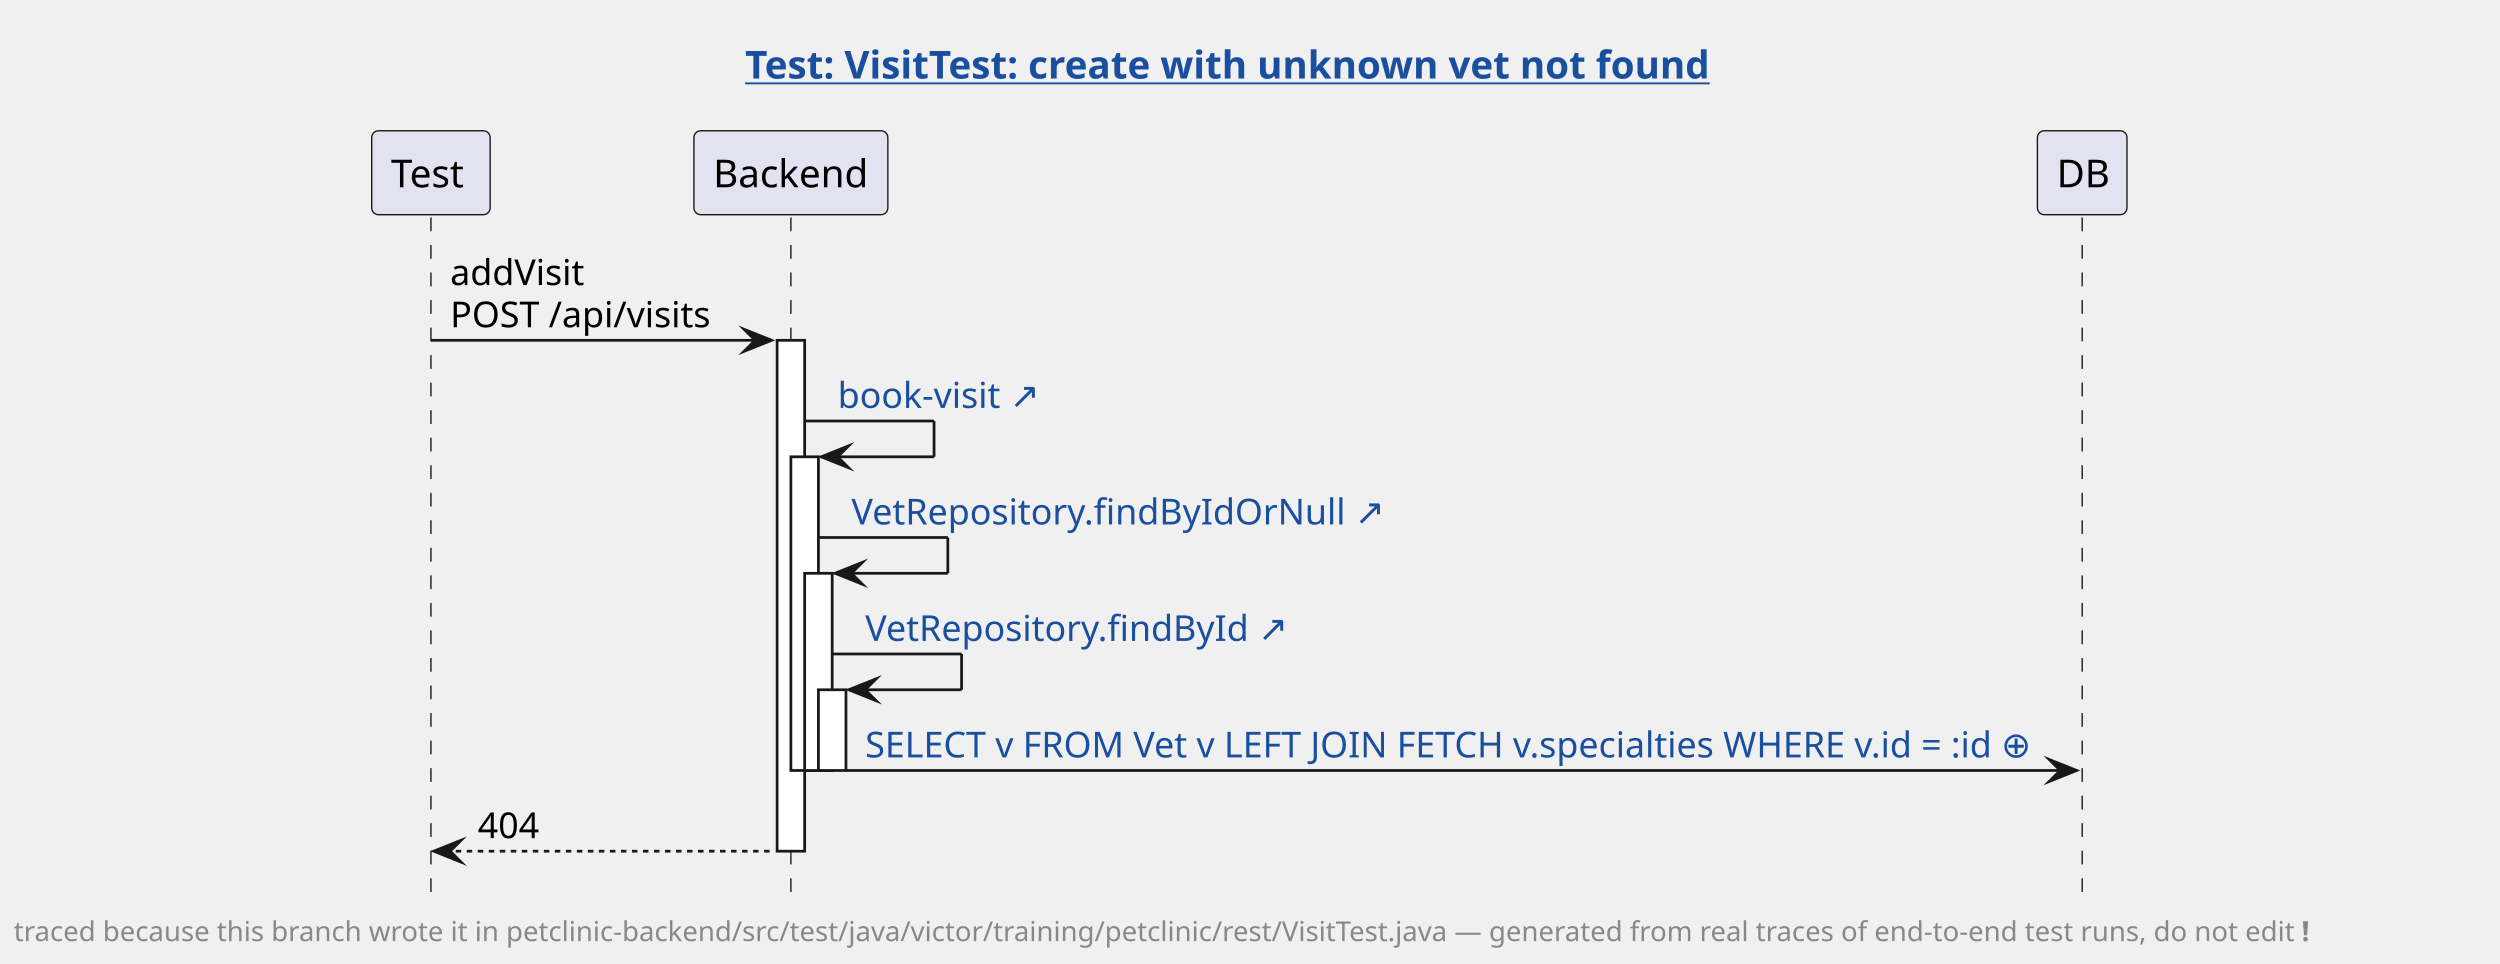
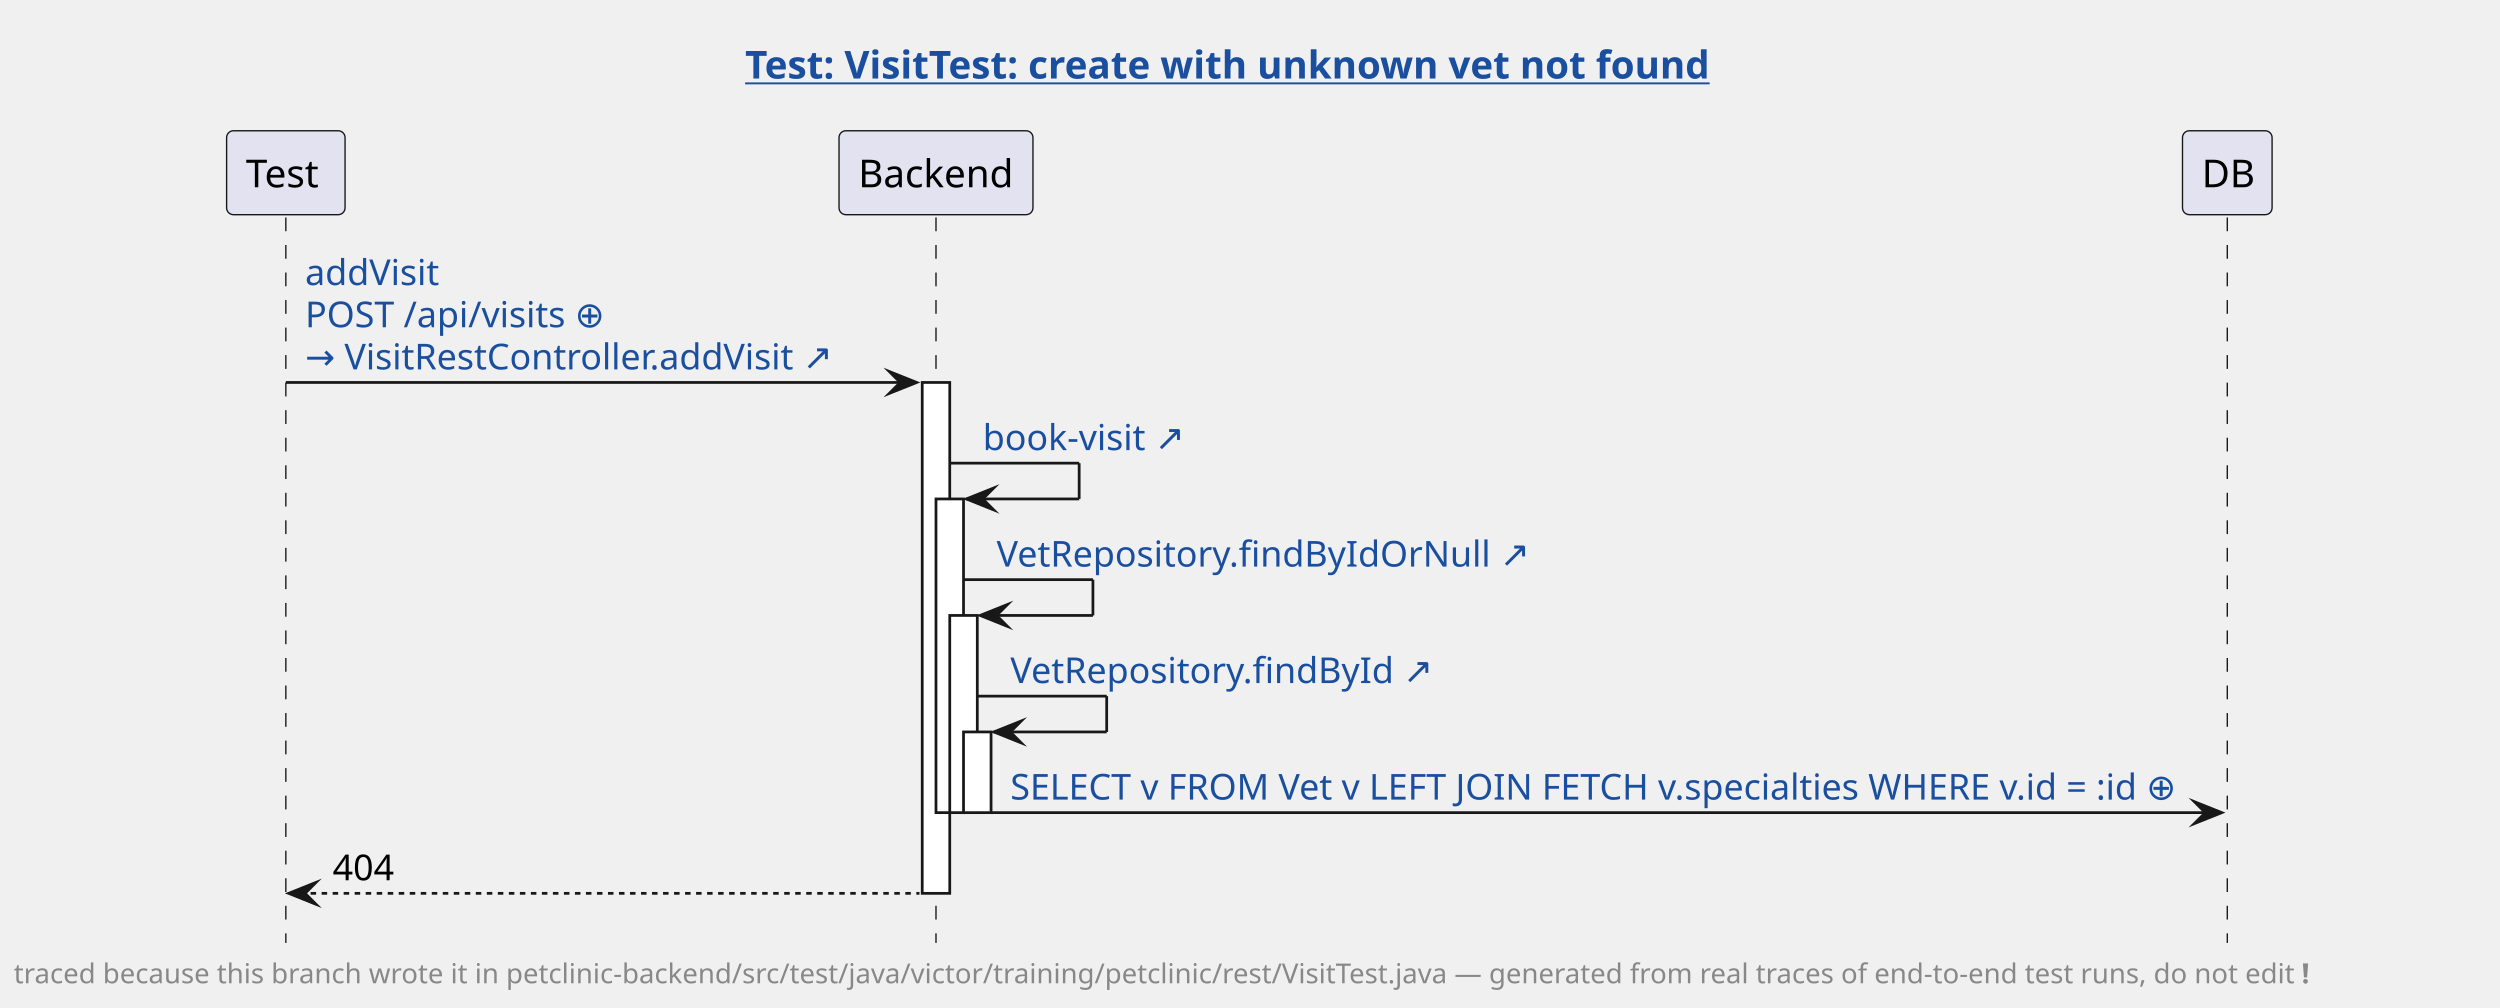
- <svg xmlns="http://www.w3.org/2000/svg" xmlns:xlink="http://www.w3.org/1999/xlink" version="1.1" data-diagram-type="SEQUENCE" style="width:908px;height:350px;background:#FFFFFF;" width="908px" height="350px" viewBox="0 0 908 350" zoomAndPan="magnify" preserveAspectRatio="none" contentStyleType="text/css">
+ <svg xmlns="http://www.w3.org/2000/svg" xmlns:xlink="http://www.w3.org/1999/xlink" version="1.1" data-diagram-type="SEQUENCE" style="width:908px;height:366px;background:#FFFFFF;" width="908px" height="366px" viewBox="0 0 908 366" zoomAndPan="magnify" preserveAspectRatio="none" contentStyleType="text/css">
  <defs />
  <g font-family="sans-serif" lengthAdjust="spacing">
    <g class="title" data-source-line="7">
      <a target="_top" href="src://petclinic-backend/src/test/java/victor/training/petclinic/rest/VisitTest.java:275" xlink:href="src://petclinic-backend/src/test/java/victor/training/petclinic/rest/VisitTest.java:275" xlink:type="simple" xlink:actuate="onRequest" xlink:show="new" title="Click to open the test" xlink:title="Click to open the test">
        <text x="270.62" y="28.535" fill="#1A4FA0" font-size="14" textLength="365.285" font-weight="700" text-decoration="underline">Test: VisitTest: create with unknown vet not found</text>
      </a>
    </g>
    <g class="participant-lifeline" data-qualified-name="Test" data-entity-uid="part1" id="part1-lifeline" data-source-line="9">
      <g>
-         <rect x="153.016" y="78.977" width="8" height="248.174" fill="#000" fill-opacity="0" />
-         <line x1="156.516" y1="78.977" x2="156.516" y2="327.15" style="stroke:#181818;stroke-width:0.5;stroke-dasharray:5,5;" />
+         <rect x="100.315" y="78.977" width="8" height="263.484" fill="#000" fill-opacity="0" />
+         <line x1="103.815" y1="78.977" x2="103.815" y2="342.461" style="stroke:#181818;stroke-width:0.5;stroke-dasharray:5,5;" />
      </g>
    </g>
    <g class="participant-lifeline" data-qualified-name="Backend" data-entity-uid="part2" id="part2-lifeline" data-source-line="10">
      <g>
-         <rect x="283.75" y="78.977" width="8" height="248.174" fill="#000" fill-opacity="0" />
-         <line x1="287.25" y1="78.977" x2="287.25" y2="327.15" style="stroke:#181818;stroke-width:0.5;stroke-dasharray:5,5;" />
+         <rect x="336.451" y="78.977" width="8" height="263.484" fill="#000" fill-opacity="0" />
+         <line x1="339.951" y1="78.977" x2="339.951" y2="342.461" style="stroke:#181818;stroke-width:0.5;stroke-dasharray:5,5;" />
      </g>
    </g>
    <g>
-       <rect x="282.25" y="123.598" width="10" height="185.553" fill="#FFF" style="stroke:#181818;stroke-width:1;" />
+       <rect x="334.951" y="138.908" width="10" height="185.553" fill="#FFF" style="stroke:#181818;stroke-width:1;" />
    </g>
    <g>
-       <rect x="287.25" y="165.908" width="10" height="113.932" fill="#FFF" style="stroke:#181818;stroke-width:1;" />
+       <rect x="339.951" y="181.219" width="10" height="113.932" fill="#FFF" style="stroke:#181818;stroke-width:1;" />
    </g>
    <g>
-       <rect x="292.25" y="208.219" width="10" height="71.621" fill="#FFF" style="stroke:#181818;stroke-width:1;" />
+       <rect x="344.951" y="223.529" width="10" height="71.621" fill="#FFF" style="stroke:#181818;stroke-width:1;" />
    </g>
    <g>
-       <rect x="297.25" y="250.529" width="10" height="29.311" fill="#FFF" style="stroke:#181818;stroke-width:1;" />
+       <rect x="349.951" y="265.84" width="10" height="29.311" fill="#FFF" style="stroke:#181818;stroke-width:1;" />
    </g>
    <g class="participant-lifeline" data-qualified-name="DB" data-entity-uid="part3" id="part3-lifeline" data-source-line="11">
      <g>
-         <rect x="752.752" y="78.977" width="8" height="248.174" fill="#000" fill-opacity="0" />
-         <line x1="756.252" y1="78.977" x2="756.252" y2="327.15" style="stroke:#181818;stroke-width:0.5;stroke-dasharray:5,5;" />
+         <rect x="805.454" y="78.977" width="8" height="263.484" fill="#000" fill-opacity="0" />
+         <line x1="808.954" y1="78.977" x2="808.954" y2="342.461" style="stroke:#181818;stroke-width:0.5;stroke-dasharray:5,5;" />
      </g>
    </g>
    <g class="participant participant-head" data-qualified-name="Test" data-entity-uid="part1" id="part1-head" data-source-line="9">
-       <rect x="135.003" y="47.488" width="43.025" height="30.488" fill="#E2E2F0" style="stroke:#181818;stroke-width:0.5;" rx="2.5" ry="2.5" />
-       <text x="142.003" y="68.023" fill="#000" font-size="14" textLength="29.025">Test</text>
+       <rect x="82.302" y="47.488" width="43.025" height="30.488" fill="#E2E2F0" style="stroke:#181818;stroke-width:0.5;" rx="2.5" ry="2.5" />
+       <text x="89.302" y="68.023" fill="#000" font-size="14" textLength="29.025">Test</text>
    </g>
    <g class="participant participant-head" data-qualified-name="Backend" data-entity-uid="part2" id="part2-head" data-source-line="10">
-       <rect x="252.031" y="47.488" width="70.438" height="30.488" fill="#E2E2F0" style="stroke:#181818;stroke-width:0.5;" rx="2.5" ry="2.5" />
-       <text x="259.031" y="68.023" fill="#000" font-size="14" textLength="56.438">Backend</text>
+       <rect x="304.733" y="47.488" width="70.438" height="30.488" fill="#E2E2F0" style="stroke:#181818;stroke-width:0.5;" rx="2.5" ry="2.5" />
+       <text x="311.733" y="68.023" fill="#000" font-size="14" textLength="56.438">Backend</text>
    </g>
    <g class="participant participant-head" data-qualified-name="DB" data-entity-uid="part3" id="part3-head" data-source-line="11">
-       <rect x="739.983" y="47.488" width="32.539" height="30.488" fill="#E2E2F0" style="stroke:#181818;stroke-width:0.5;" rx="2.5" ry="2.5" />
-       <text x="746.983" y="68.023" fill="#000" font-size="14" textLength="18.539">DB</text>
+       <rect x="792.684" y="47.488" width="32.539" height="30.488" fill="#E2E2F0" style="stroke:#181818;stroke-width:0.5;" rx="2.5" ry="2.5" />
+       <text x="799.684" y="68.023" fill="#000" font-size="14" textLength="18.539">DB</text>
    </g>
    <g class="message" data-entity-1="part1" data-entity-2="part2" id="msg1" data-source-line="12">
-       <polygon points="270.25,119.598,280.25,123.598,270.25,127.598,274.25,123.598" fill="#181818" style="stroke:#181818;stroke-width:1;stroke-linejoin:miter;stroke-miterlimit:10;" />
-       <line x1="156.516" y1="123.598" x2="276.25" y2="123.598" style="stroke:#181818;stroke-width:1;" />
-       <text x="163.516" y="103.545" fill="#000" font-size="13" textLength="51.048">addVisit</text>
-       <text x="163.516" y="118.855" fill="#000" font-size="13" textLength="101.734">POST /api/visits</text>
+       <polygon points="322.951,134.908,332.951,138.908,322.951,142.908,326.951,138.908" fill="#181818" style="stroke:#181818;stroke-width:1;stroke-linejoin:miter;stroke-miterlimit:10;" />
+       <line x1="103.815" y1="138.908" x2="328.951" y2="138.908" style="stroke:#181818;stroke-width:1;" />
+       <a target="_top" href="genseq://0rymiqj" xlink:href="genseq://0rymiqj" xlink:type="simple" xlink:actuate="onRequest" xlink:show="new" title="Click for the request as it was sent" xlink:title="Click for the request as it was sent">
+         <text x="110.815" y="103.545" fill="#1A4FA0" font-size="13" textLength="51.048">addVisit</text>
+       </a>
+       <a target="_top" href="genseq://0rymiqj" xlink:href="genseq://0rymiqj" xlink:type="simple" xlink:actuate="onRequest" xlink:show="new" title="Click for the request as it was sent" xlink:title="Click for the request as it was sent">
+         <text x="110.815" y="118.855" fill="#1A4FA0" font-size="13" textLength="115.254">POST /api/visits ⊕</text>
+       </a>
+       <a target="_top" href="src://petclinic-backend/src/main/java/victor/training/petclinic/rest/VisitRestController.java:59" xlink:href="src://petclinic-backend/src/main/java/victor/training/petclinic/rest/VisitRestController.java:59" xlink:type="simple" xlink:actuate="onRequest" xlink:show="new" title="Click to open VisitRestController.addVisit" xlink:title="Click to open VisitRestController.addVisit">
+         <text x="110.815" y="134.166" fill="#1A4FA0" font-size="13" textLength="207.137">→ VisitRestController.addVisit ↗</text>
+       </a>
    </g>
    <g class="message" data-entity-1="part2" data-entity-2="part2" id="msg2" data-source-line="14">
-       <line x1="292.25" y1="152.908" x2="339.25" y2="152.908" style="stroke:#181818;stroke-width:1;" />
-       <line x1="339.25" y1="152.908" x2="339.25" y2="165.908" style="stroke:#181818;stroke-width:1;" />
-       <line x1="298.25" y1="165.908" x2="339.25" y2="165.908" style="stroke:#181818;stroke-width:1;" />
-       <polygon points="308.25,161.908,298.25,165.908,308.25,169.908,304.25,165.908" fill="#181818" style="stroke:#181818;stroke-width:1;stroke-linejoin:miter;stroke-miterlimit:10;" />
+       <line x1="344.951" y1="168.219" x2="391.951" y2="168.219" style="stroke:#181818;stroke-width:1;" />
+       <line x1="391.951" y1="168.219" x2="391.951" y2="181.219" style="stroke:#181818;stroke-width:1;" />
+       <line x1="350.951" y1="181.219" x2="391.951" y2="181.219" style="stroke:#181818;stroke-width:1;" />
+       <polygon points="360.951,177.219,350.951,181.219,360.951,185.219,356.951,181.219" fill="#181818" style="stroke:#181818;stroke-width:1;stroke-linejoin:miter;stroke-miterlimit:10;" />
      <a target="_top" href="src://petclinic-backend/src/main/java/victor/training/petclinic/rest/VisitRestController.java:72" xlink:href="src://petclinic-backend/src/main/java/victor/training/petclinic/rest/VisitRestController.java:72" xlink:type="simple" xlink:actuate="onRequest" xlink:show="new" title="Click to open VisitRestController.bookVisit" xlink:title="Click to open VisitRestController.bookVisit">
-         <text x="304.25" y="148.166" fill="#1A4FA0" font-size="13" textLength="82.12">book-visit ↗</text>
+         <text x="356.951" y="163.477" fill="#1A4FA0" font-size="13" textLength="82.12">book-visit ↗</text>
      </a>
    </g>
    <g class="message" data-entity-1="part2" data-entity-2="part2" id="msg3" data-source-line="16">
-       <line x1="297.25" y1="195.219" x2="344.25" y2="195.219" style="stroke:#181818;stroke-width:1;" />
-       <line x1="344.25" y1="195.219" x2="344.25" y2="208.219" style="stroke:#181818;stroke-width:1;" />
-       <line x1="303.25" y1="208.219" x2="344.25" y2="208.219" style="stroke:#181818;stroke-width:1;" />
-       <polygon points="313.25,204.219,303.25,208.219,313.25,212.219,309.25,208.219" fill="#181818" style="stroke:#181818;stroke-width:1;stroke-linejoin:miter;stroke-miterlimit:10;" />
+       <line x1="349.951" y1="210.529" x2="396.951" y2="210.529" style="stroke:#181818;stroke-width:1;" />
+       <line x1="396.951" y1="210.529" x2="396.951" y2="223.529" style="stroke:#181818;stroke-width:1;" />
+       <line x1="355.951" y1="223.529" x2="396.951" y2="223.529" style="stroke:#181818;stroke-width:1;" />
+       <polygon points="365.951,219.529,355.951,223.529,365.951,227.529,361.951,223.529" fill="#181818" style="stroke:#181818;stroke-width:1;stroke-linejoin:miter;stroke-miterlimit:10;" />
      <a target="_top" href="src://petclinic-backend/src/main/java/victor/training/petclinic/repository/VetRepository.java:19" xlink:href="src://petclinic-backend/src/main/java/victor/training/petclinic/repository/VetRepository.java:19" xlink:type="simple" xlink:actuate="onRequest" xlink:show="new" title="Click to open VetRepository.findByIdOrNull" xlink:title="Click to open VetRepository.findByIdOrNull">
-         <text x="309.25" y="190.477" fill="#1A4FA0" font-size="13" textLength="200.396">VetRepository.findByIdOrNull ↗</text>
+         <text x="361.951" y="205.787" fill="#1A4FA0" font-size="13" textLength="200.396">VetRepository.findByIdOrNull ↗</text>
      </a>
    </g>
    <g class="message" data-entity-1="part2" data-entity-2="part2" id="msg4" data-source-line="18">
-       <line x1="302.25" y1="237.529" x2="349.25" y2="237.529" style="stroke:#181818;stroke-width:1;" />
-       <line x1="349.25" y1="237.529" x2="349.25" y2="250.529" style="stroke:#181818;stroke-width:1;" />
-       <line x1="308.25" y1="250.529" x2="349.25" y2="250.529" style="stroke:#181818;stroke-width:1;" />
-       <polygon points="318.25,246.529,308.25,250.529,318.25,254.529,314.25,250.529" fill="#181818" style="stroke:#181818;stroke-width:1;stroke-linejoin:miter;stroke-miterlimit:10;" />
+       <line x1="354.951" y1="252.84" x2="401.951" y2="252.84" style="stroke:#181818;stroke-width:1;" />
+       <line x1="401.951" y1="252.84" x2="401.951" y2="265.84" style="stroke:#181818;stroke-width:1;" />
+       <line x1="360.951" y1="265.84" x2="401.951" y2="265.84" style="stroke:#181818;stroke-width:1;" />
+       <polygon points="370.951,261.84,360.951,265.84,370.951,269.84,366.951,265.84" fill="#181818" style="stroke:#181818;stroke-width:1;stroke-linejoin:miter;stroke-miterlimit:10;" />
      <a target="_top" href="src://petclinic-backend/src/main/java/victor/training/petclinic/repository/VetRepository.java:16" xlink:href="src://petclinic-backend/src/main/java/victor/training/petclinic/repository/VetRepository.java:16" xlink:type="simple" xlink:actuate="onRequest" xlink:show="new" title="Click to open VetRepository.findById" xlink:title="Click to open VetRepository.findById">
-         <text x="314.25" y="232.787" fill="#1A4FA0" font-size="13" textLength="159.79">VetRepository.findById ↗</text>
+         <text x="366.951" y="248.098" fill="#1A4FA0" font-size="13" textLength="159.79">VetRepository.findById ↗</text>
      </a>
    </g>
    <g class="message" data-entity-1="part2" data-entity-2="part3" id="msg5" data-source-line="20">
-       <polygon points="744.252,275.84,754.252,279.84,744.252,283.84,748.252,279.84" fill="#181818" style="stroke:#181818;stroke-width:1;stroke-linejoin:miter;stroke-miterlimit:10;" />
-       <line x1="307.25" y1="279.84" x2="750.252" y2="279.84" style="stroke:#181818;stroke-width:1;" />
+       <polygon points="796.954,291.15,806.954,295.15,796.954,299.15,800.954,295.15" fill="#181818" style="stroke:#181818;stroke-width:1;stroke-linejoin:miter;stroke-miterlimit:10;" />
+       <line x1="359.951" y1="295.15" x2="802.954" y2="295.15" style="stroke:#181818;stroke-width:1;" />
      <a target="_top" href="genseq://1imt0as" xlink:href="genseq://1imt0as" xlink:type="simple" xlink:actuate="onRequest" xlink:show="new" title="Click for the statement behind this call" xlink:title="Click for the statement behind this call">
-         <text x="314.25" y="275.098" fill="#1A4FA0" font-size="13" textLength="445.002">SELECT v FROM Vet v LEFT JOIN FETCH v.specialties WHERE v.id = :id ⊕</text>
+         <text x="366.951" y="290.408" fill="#1A4FA0" font-size="13" textLength="445.002">SELECT v FROM Vet v LEFT JOIN FETCH v.specialties WHERE v.id = :id ⊕</text>
      </a>
    </g>
    <g class="message" data-entity-1="part2" data-entity-2="part1" id="msg6" data-source-line="24">
-       <polygon points="167.516,305.15,157.516,309.15,167.516,313.15,163.516,309.15" fill="#181818" style="stroke:#181818;stroke-width:1;stroke-linejoin:miter;stroke-miterlimit:10;" />
-       <line x1="161.516" y1="309.15" x2="281.25" y2="309.15" style="stroke:#181818;stroke-width:1;stroke-dasharray:2,2;" />
-       <text x="173.516" y="304.408" fill="#000" font-size="13" textLength="24.661">404</text>
+       <polygon points="114.815,320.461,104.815,324.461,114.815,328.461,110.815,324.461" fill="#181818" style="stroke:#181818;stroke-width:1;stroke-linejoin:miter;stroke-miterlimit:10;" />
+       <line x1="108.815" y1="324.461" x2="333.951" y2="324.461" style="stroke:#181818;stroke-width:1;stroke-dasharray:2,2;" />
+       <text x="120.815" y="319.719" fill="#000" font-size="13" textLength="24.661">404</text>
    </g>
    <g class="footer" data-source-line="8">
-       <text x="5" y="341.818" fill="#888" font-size="10" textLength="896.525">traced because this branch wrote it in petclinic-backend/src/test/java/victor/training/petclinic/rest/VisitTest.java — generated from real traces of end-to-end test runs, do not edit ❗</text>
+       <text x="5" y="357.129" fill="#888" font-size="10" textLength="896.525">traced because this branch wrote it in petclinic-backend/src/test/java/victor/training/petclinic/rest/VisitTest.java — generated from real traces of end-to-end test runs, do not edit ❗</text>
    </g>
  </g>
</svg>
